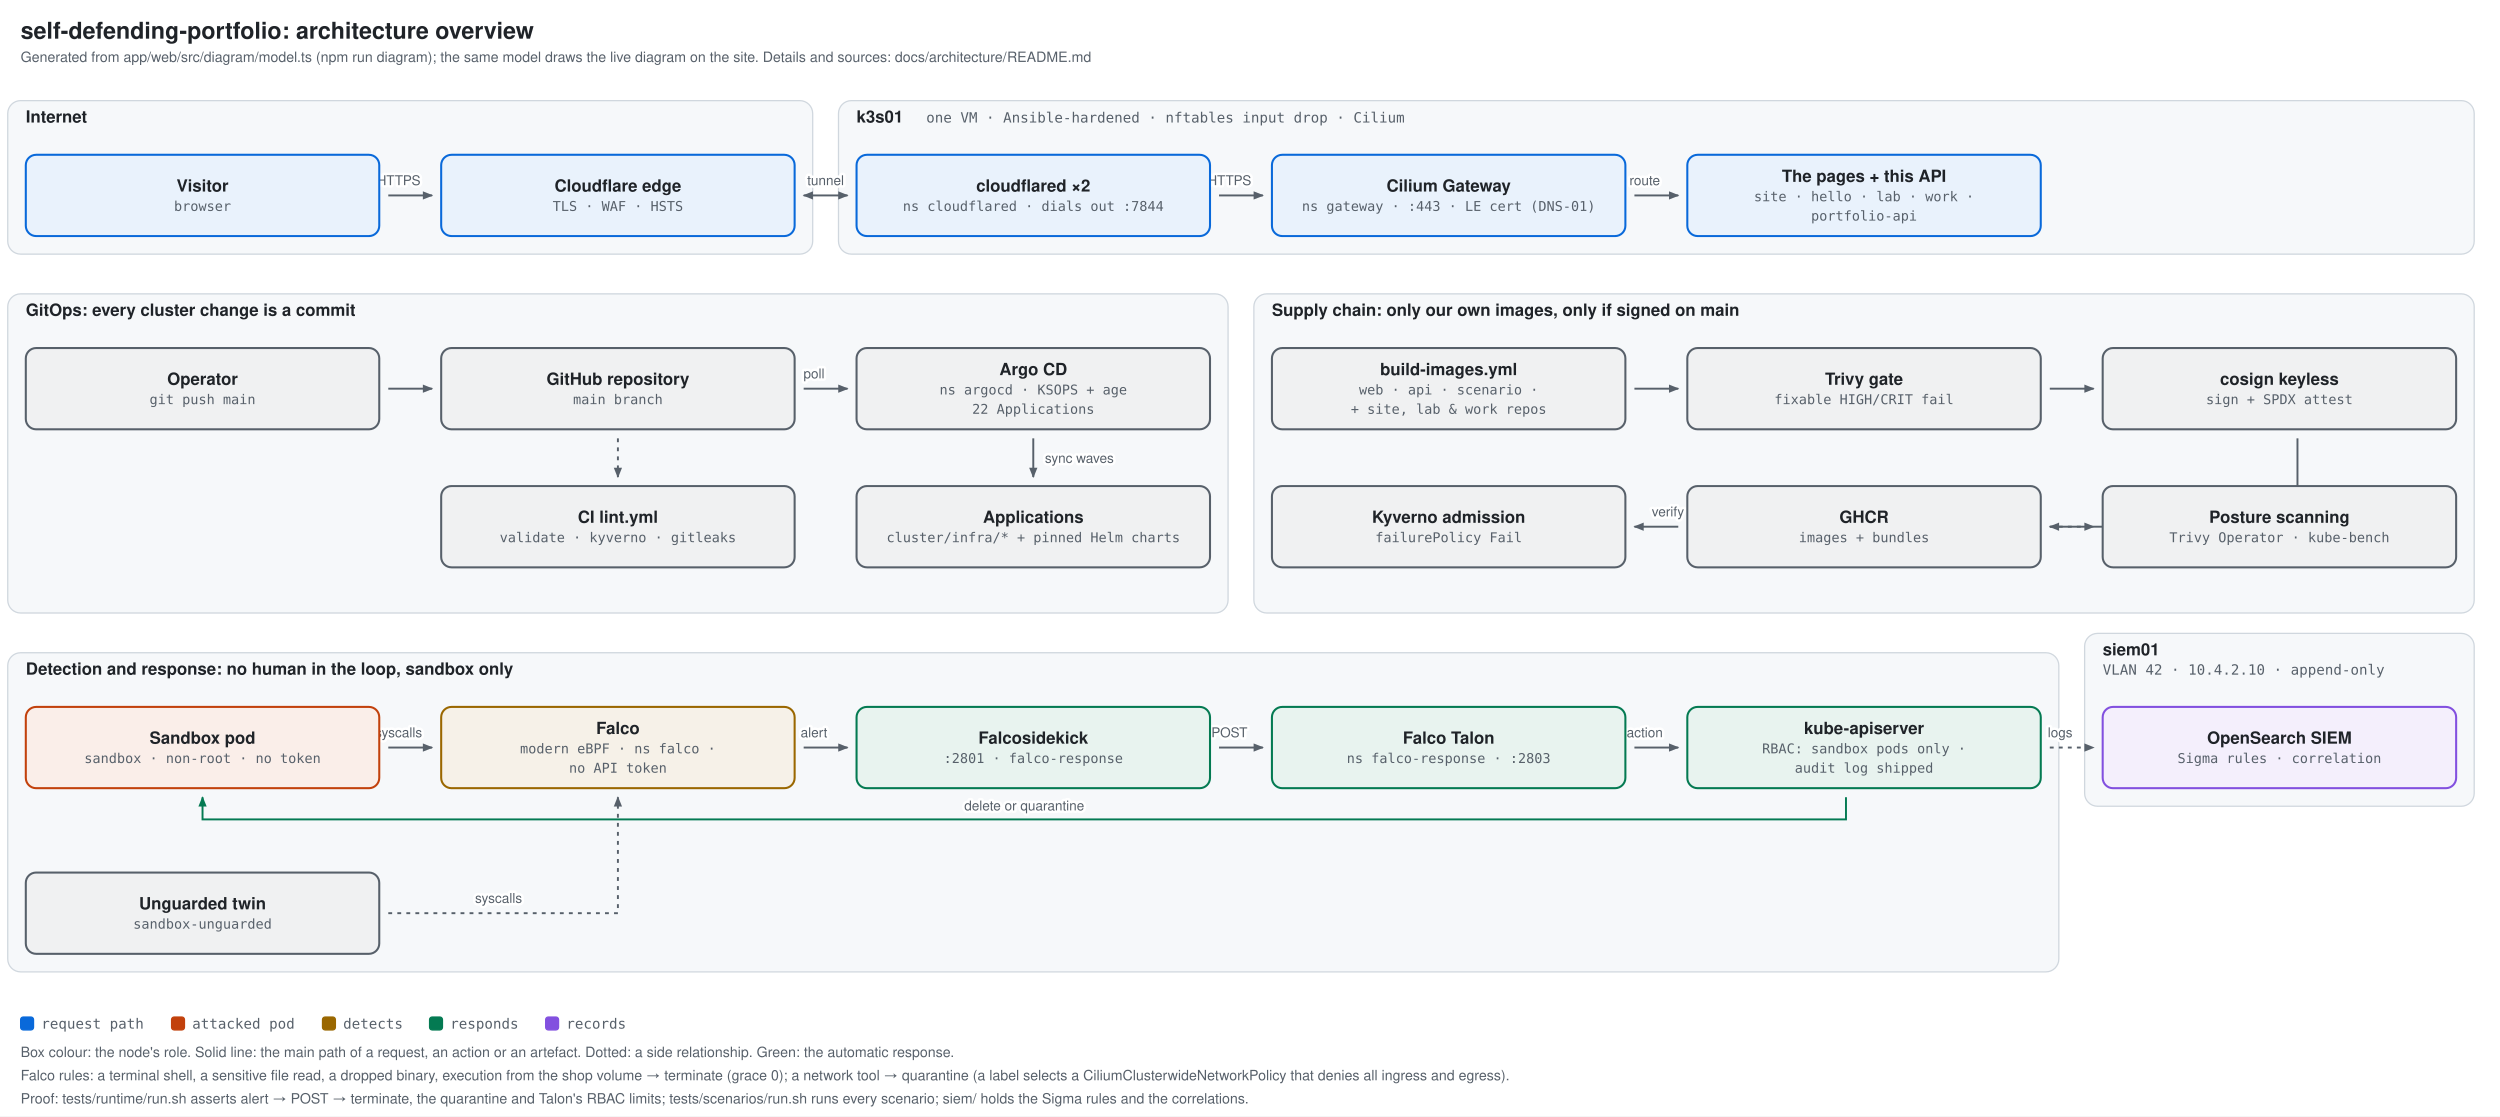
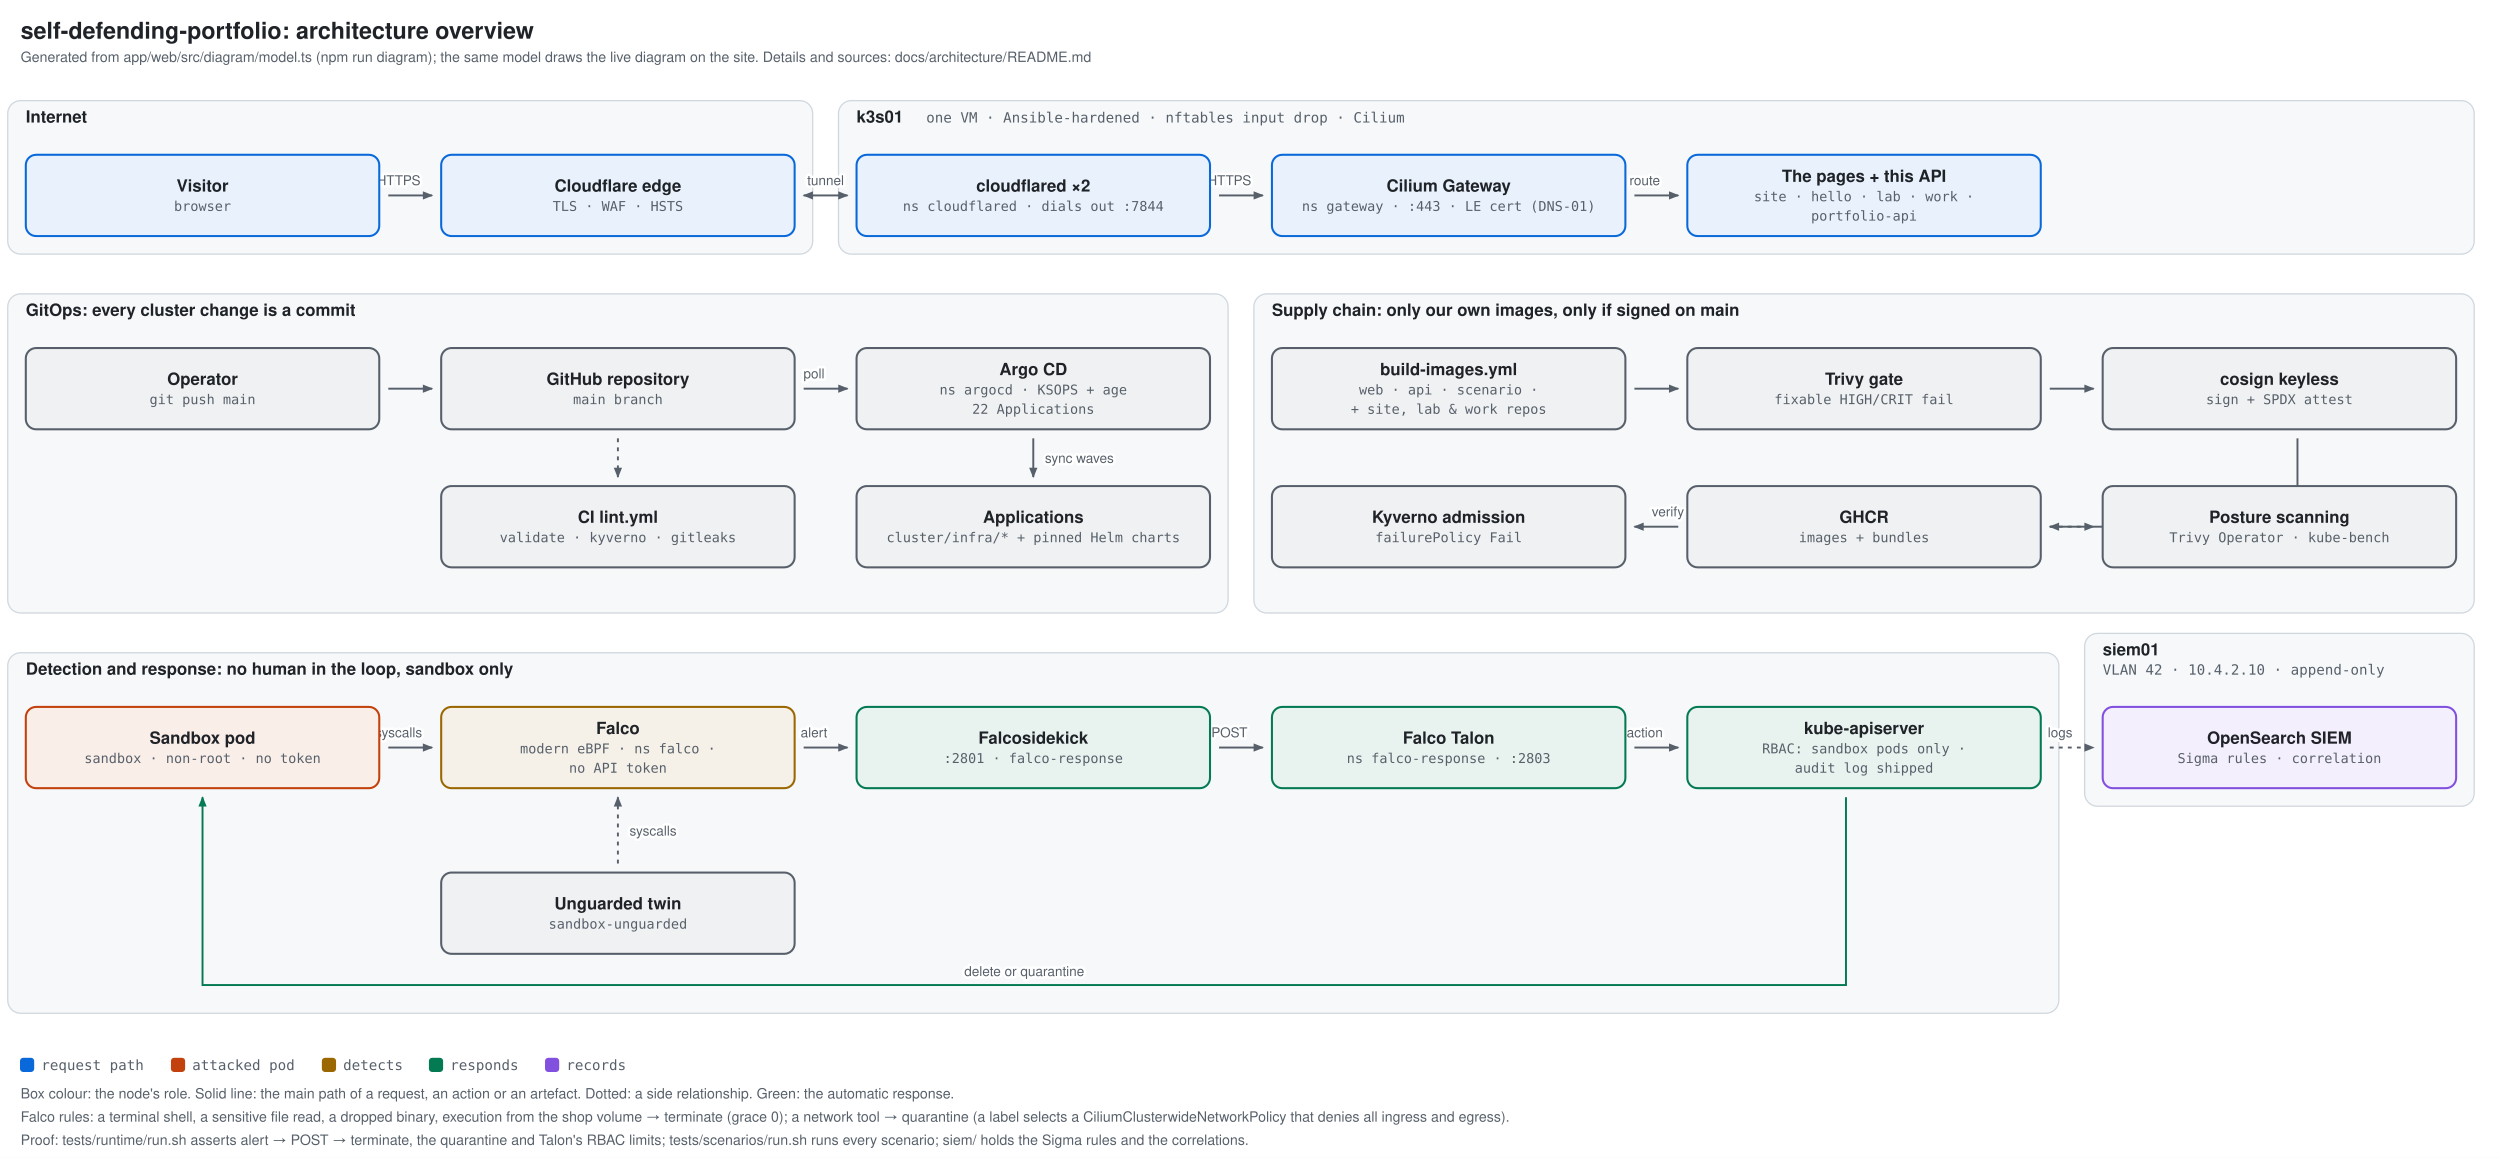
- <svg xmlns="http://www.w3.org/2000/svg" viewBox="0 0 1938 865.4" width="1938" height="865.4" role="img" aria-labelledby="ov-t ov-d">
+ <svg xmlns="http://www.w3.org/2000/svg" viewBox="0 0 1938 897.5" width="1938" height="897.5" role="img" aria-labelledby="ov-t ov-d">
  <style>
    .dg-bg { fill: #ffffff; }
    .dg-zonebox { fill: #f6f8fa; stroke: #d0d7de; stroke-width: 1; }
    .dg-zonetitle { font: 600 13px system-ui, -apple-system, "Segoe UI", Helvetica, Arial, sans-serif; fill: #1f2328; }
    .dg-zonesub { font: 11px ui-monospace, SFMono-Regular, Menlo, Consolas, monospace; fill: #57606a; }
    .dg-box { stroke-width: 1.6; }
    .dg-role--entry &gt; .dg-box { fill: #e9f2fc; stroke: #0969da; }
    .dg-swatch.dg-role--entry { fill: #0969da; stroke: #0969da; }
    .dg-role--attack &gt; .dg-box { fill: #faeee9; stroke: #c2410c; }
    .dg-swatch.dg-role--attack { fill: #c2410c; stroke: #c2410c; }
    .dg-role--detect &gt; .dg-box { fill: #f6f1e8; stroke: #9a6700; }
    .dg-swatch.dg-role--detect { fill: #9a6700; stroke: #9a6700; }
    .dg-role--respond &gt; .dg-box { fill: #e8f3ef; stroke: #047a52; }
    .dg-swatch.dg-role--respond { fill: #047a52; stroke: #047a52; }
    .dg-role--record &gt; .dg-box { fill: #f4effc; stroke: #8250df; }
    .dg-swatch.dg-role--record { fill: #8250df; stroke: #8250df; }
    .dg-role--neutral &gt; .dg-box { fill: #f0f1f2; stroke: #57606a; }
    .dg-label { font: 600 13px system-ui, -apple-system, "Segoe UI", Helvetica, Arial, sans-serif; fill: #1f2328; }
    .dg-sub { font: 10.5px ui-monospace, SFMono-Regular, Menlo, Consolas, monospace; fill: #57606a; }
    .dg-line { fill: none; stroke: #57606a; stroke-width: 1.5; }
    .dg-edge--side .dg-line { stroke-dasharray: 3 4; }
    .dg-edge--response .dg-line { stroke: #047a52; }
    .dg-edgelabel { font: 10.5px system-ui, -apple-system, "Segoe UI", Helvetica, Arial, sans-serif; fill: #57606a; paint-order: stroke; stroke: #ffffff; stroke-width: 4px; stroke-linejoin: round; }
    .dg-head { fill: #57606a; }
    .dg-head--response { fill: #047a52; }
    .dg-title { font: 600 18px system-ui, -apple-system, "Segoe UI", Helvetica, Arial, sans-serif; fill: #1f2328; }
    .dg-legendtext { font: 11px ui-monospace, SFMono-Regular, Menlo, Consolas, monospace; fill: #57606a; }
    .dg-foot { font: 11px system-ui, -apple-system, "Segoe UI", Helvetica, Arial, sans-serif; fill: #57606a; }
    @media (prefers-color-scheme: dark) {
      .dg-bg { fill: #0d1117; }
      .dg-zonebox { fill: #161b22; stroke: #30363d; }
      .dg-zonetitle, .dg-label, .dg-title { fill: #e6edf3; }
      .dg-zonesub, .dg-sub, .dg-edgelabel, .dg-foot, .dg-legendtext { fill: #9198a1; }
      .dg-edgelabel { stroke: #0d1117; }
      .dg-role--entry &gt; .dg-box { fill: #192635; stroke: #6cb6ff; }
      .dg-swatch.dg-role--entry { fill: #6cb6ff; stroke: #6cb6ff; }
      .dg-role--attack &gt; .dg-box { fill: #2c1e1f; stroke: #ff7657; }
      .dg-swatch.dg-role--attack { fill: #ff7657; stroke: #ff7657; }
      .dg-role--detect &gt; .dg-box { fill: #2b281e; stroke: #f4bf4f; }
      .dg-swatch.dg-role--detect { fill: #f4bf4f; stroke: #f4bf4f; }
      .dg-role--respond &gt; .dg-box { fill: #182c29; stroke: #5ee0a4; }
      .dg-swatch.dg-role--respond { fill: #5ee0a4; stroke: #5ee0a4; }
      .dg-role--record &gt; .dg-box { fill: #232233; stroke: #b392f0; }
      .dg-swatch.dg-role--record { fill: #b392f0; stroke: #b392f0; }
      .dg-role--neutral &gt; .dg-box { fill: #1d2229; stroke: #8b949e; }
      .dg-line { stroke: #8b949e; }
      .dg-head { fill: #8b949e; }
      .dg-edge--response .dg-line, .dg-head--response { stroke: #5ee0a4; fill: #5ee0a4; }
      .dg-edge--response .dg-line { fill: none; }
    }
  </style>
-   <rect class="dg-bg" x="0" y="0" width="1938" height="865.4" />
+   <rect class="dg-bg" x="0" y="0" width="1938" height="897.5" />
  <text class="dg-title" x="16" y="30">self-defending-portfolio: architecture overview</text>
  <text class="dg-foot" x="16" y="48">Generated from app/web/src/diagram/model.ts (npm run diagram); the same model draws the live diagram on the site. Details and sources: docs/architecture/README.md</text>
-   <svg viewBox="0 -14 1938 715.4" class="dg dg--full" role="img" aria-labelledby="ov-title ov-desc" x="0" y="58" width="1938" height="715.4">
+   <svg viewBox="0 -14 1938 747.5" class="dg dg--full" role="img" aria-labelledby="ov-title ov-desc" x="0" y="58" width="1938" height="747.5">
    <defs>
      <marker id="ov-arrow-flow" viewBox="0 0 10 10" refX="9" refY="5" markerWidth="8" markerHeight="8" markerUnits="userSpaceOnUse" orient="auto-start-reverse">
        <path class="dg-head dg-head--flow" d="M0,1 L10,5 L0,9 z" />
      </marker>
      <marker id="ov-arrow-side" viewBox="0 0 10 10" refX="9" refY="5" markerWidth="8" markerHeight="8" markerUnits="userSpaceOnUse" orient="auto-start-reverse">
        <path class="dg-head dg-head--side" d="M0,1 L10,5 L0,9 z" />
      </marker>
      <marker id="ov-arrow-response" viewBox="0 0 10 10" refX="9" refY="5" markerWidth="8" markerHeight="8" markerUnits="userSpaceOnUse" orient="auto-start-reverse">
        <path class="dg-head dg-head--response" d="M0,1 L10,5 L0,9 z" />
      </marker>
    </defs>
    <g class="dg-zones">
      <g class="dg-zone" data-zone="internet">
        <rect class="dg-zonebox" x="6" y="6" width="624" height="119" rx="10" />
        <text class="dg-zonetitle" x="20" y="23">Internet</text>
      </g>
      <g class="dg-zone" data-zone="k3s01">
        <rect class="dg-zonebox" x="650" y="6" width="1268" height="119" rx="10" />
        <text class="dg-zonetitle" x="664" y="23">k3s01</text>
        <text class="dg-zonesub" x="718" y="23">one VM · Ansible-hardened · nftables input drop · Cilium</text>
      </g>
      <g class="dg-zone" data-zone="siem01">
        <rect class="dg-zonebox" x="1616" y="419" width="302" height="134" rx="10" />
        <text class="dg-zonetitle" x="1630" y="436">siem01</text>
        <text class="dg-zonesub" x="1630" y="451">VLAN 42 · 10.4.2.10 · append-only</text>
      </g>
      <g class="dg-zone" data-zone="gitops">
        <rect class="dg-zonebox" x="6" y="155.8" width="946" height="247.4" rx="10" />
        <text class="dg-zonetitle" x="20" y="172.8">GitOps: every cluster change is a commit</text>
      </g>
      <g class="dg-zone" data-zone="supply">
        <rect class="dg-zonebox" x="972" y="155.8" width="946" height="247.4" rx="10" />
        <text class="dg-zonetitle" x="986" y="172.8">Supply chain: only our own images, only if signed on main</text>
      </g>
      <g class="dg-zone" data-zone="runtime">
-         <rect class="dg-zonebox" x="6" y="434" width="1590" height="247.4" rx="10" />
+         <rect class="dg-zonebox" x="6" y="434" width="1590" height="279.5" rx="10" />
        <text class="dg-zonetitle" x="20" y="451">Detection and response: no human in the loop, sandbox only</text>
      </g>
    </g>
    <g class="dg-edges">
      <g class="dg-edge dg-edge--flow" data-edge="visitor-cloudflare" data-lit="false">
        <path class="dg-line" d="M301,79.5 L335,79.5" marker-end="url(#ov-arrow-flow)" />
        <text class="dg-edgelabel" x="309" y="71.5" text-anchor="middle">HTTPS</text>
      </g>
      <g class="dg-edge dg-edge--flow" data-edge="cloudflare-cloudflared" data-lit="false">
        <path class="dg-line" d="M623,79.5 L657,79.5" marker-end="url(#ov-arrow-flow)" marker-start="url(#ov-arrow-flow)" />
        <text class="dg-edgelabel" x="640" y="71.5" text-anchor="middle">tunnel</text>
      </g>
      <g class="dg-edge dg-edge--flow" data-edge="cloudflared-gateway" data-lit="false">
        <path class="dg-line" d="M945,79.5 L979,79.5" marker-end="url(#ov-arrow-flow)" />
        <text class="dg-edgelabel" x="953" y="71.5" text-anchor="middle">HTTPS</text>
      </g>
      <g class="dg-edge dg-edge--flow" data-edge="gateway-site" data-lit="false">
        <path class="dg-line" d="M1267,79.5 L1301,79.5" marker-end="url(#ov-arrow-flow)" />
        <text class="dg-edgelabel" x="1275" y="71.5" text-anchor="middle">route</text>
      </g>
      <g class="dg-edge dg-edge--flow" data-edge="pod-falco" data-lit="false">
        <path class="dg-line" d="M301,507.5 L335,507.5" marker-end="url(#ov-arrow-flow)" />
        <text class="dg-edgelabel" x="309" y="499.5" text-anchor="middle">syscalls</text>
      </g>
      <g class="dg-edge dg-edge--side" data-edge="twin-falco" data-lit="false">
-         <path class="dg-line" d="M301,635.9 L479,635.9 L479,546" marker-end="url(#ov-arrow-side)" />
-         <text class="dg-edgelabel" x="386.5" y="627.9" text-anchor="middle">syscalls</text>
+         <path class="dg-line" d="M479,597.4 L479,546" marker-end="url(#ov-arrow-side)" />
+         <text class="dg-edgelabel" x="488" y="575.7" text-anchor="start">syscalls</text>
      </g>
      <g class="dg-edge dg-edge--flow" data-edge="talon-kube-apiserver" data-lit="false">
        <path class="dg-line" d="M1267,507.5 L1301,507.5" marker-end="url(#ov-arrow-flow)" />
        <text class="dg-edgelabel" x="1275" y="499.5" text-anchor="middle">action</text>
      </g>
      <g class="dg-edge dg-edge--response" data-edge="kube-apiserver-pod" data-lit="false">
-         <path class="dg-line" d="M1431,546 L1431,563.2 L157,563.2 L157,546" marker-end="url(#ov-arrow-response)" />
-         <text class="dg-edgelabel" x="794" y="556.2" text-anchor="middle">delete or quarantine</text>
+         <path class="dg-line" d="M1431,546 L1431,691.6 L157,691.6 L157,546" marker-end="url(#ov-arrow-response)" />
+         <text class="dg-edgelabel" x="794" y="684.6" text-anchor="middle">delete or quarantine</text>
      </g>
      <g class="dg-edge dg-edge--side" data-edge="kube-apiserver-siem" data-lit="false">
        <path class="dg-line" d="M1589,507.5 L1623,507.5" marker-end="url(#ov-arrow-side)" />
        <text class="dg-edgelabel" x="1597" y="499.5" text-anchor="middle">logs</text>
      </g>
      <g class="dg-edge dg-edge--flow" data-edge="operator-repo" data-lit="false">
        <path class="dg-line" d="M301,229.3 L335,229.3" marker-end="url(#ov-arrow-flow)" />
      </g>
      <g class="dg-edge dg-edge--side" data-edge="repo-ci" data-lit="false">
        <path class="dg-line" d="M479,267.8 L479,297.8" marker-end="url(#ov-arrow-side)" />
      </g>
      <g class="dg-edge dg-edge--flow" data-edge="repo-argocd" data-lit="false">
        <path class="dg-line" d="M623,229.3 L657,229.3" marker-end="url(#ov-arrow-flow)" />
        <text class="dg-edgelabel" x="631" y="221.3" text-anchor="middle">poll</text>
      </g>
      <g class="dg-edge dg-edge--flow" data-edge="argocd-apps" data-lit="false">
        <path class="dg-line" d="M801,267.8 L801,297.8" marker-end="url(#ov-arrow-flow)" />
        <text class="dg-edgelabel" x="810" y="286.8" text-anchor="start">sync waves</text>
      </g>
      <g class="dg-edge dg-edge--flow" data-edge="build-trivy" data-lit="false">
        <path class="dg-line" d="M1267,229.3 L1301,229.3" marker-end="url(#ov-arrow-flow)" />
      </g>
      <g class="dg-edge dg-edge--flow" data-edge="trivy-cosign" data-lit="false">
        <path class="dg-line" d="M1589,229.3 L1623,229.3" marker-end="url(#ov-arrow-flow)" />
      </g>
      <g class="dg-edge dg-edge--flow" data-edge="cosign-ghcr" data-lit="false">
        <path class="dg-line" d="M1781,267.8 L1781,336.3 L1589,336.3" marker-end="url(#ov-arrow-flow)" />
        <text class="dg-edgelabel" x="1690.5" y="328.3" text-anchor="middle">push</text>
      </g>
      <g class="dg-edge dg-edge--flow" data-edge="ghcr-kyverno" data-lit="false">
        <path class="dg-line" d="M1301,336.3 L1267,336.3" marker-end="url(#ov-arrow-flow)" />
        <text class="dg-edgelabel" x="1293" y="328.3" text-anchor="middle">verify</text>
      </g>
      <g class="dg-edge dg-edge--side" data-edge="ghcr-posture" data-lit="false">
        <path class="dg-line" d="M1589,336.3 L1623,336.3" marker-end="url(#ov-arrow-side)" />
      </g>
      <g class="dg-edge dg-edge--flow" data-edge="falco-falcosidekick" data-lit="false">
        <path class="dg-line" d="M623,507.5 L657,507.5" marker-end="url(#ov-arrow-flow)" />
        <text class="dg-edgelabel" x="631" y="499.5" text-anchor="middle">alert</text>
      </g>
      <g class="dg-edge dg-edge--flow" data-edge="falcosidekick-talon" data-lit="false">
        <path class="dg-line" d="M945,507.5 L979,507.5" marker-end="url(#ov-arrow-flow)" />
        <text class="dg-edgelabel" x="953" y="499.5" text-anchor="middle">POST</text>
      </g>
    </g>
    <g class="dg-nodes">
      <g class="dg-node dg-node--plain dg-role--entry" id="ov-visitor" data-node="visitor" data-state="idle" transform="translate(20 48)">
        <rect class="dg-box" width="274" height="63" rx="8" />
        <text class="dg-label" x="137" y="28.5" text-anchor="middle">Visitor</text>
        <text class="dg-sub" x="137" y="43.5" text-anchor="middle">browser</text>
      </g>
      <g class="dg-node dg-node--control dg-role--entry" id="ov-cloudflare" data-node="cloudflare" data-state="idle" transform="translate(342 48)">
        <rect class="dg-box" width="274" height="63" rx="8" />
        <text class="dg-label" x="137" y="28.5" text-anchor="middle">Cloudflare edge</text>
        <text class="dg-sub" x="137" y="43.5" text-anchor="middle">TLS · WAF · HSTS</text>
      </g>
      <g class="dg-node dg-node--control dg-role--entry" id="ov-cloudflared" data-node="cloudflared" data-state="idle" transform="translate(664 48)">
        <rect class="dg-box" width="274" height="63" rx="8" />
        <text class="dg-label" x="137" y="28.5" text-anchor="middle">cloudflared ×2</text>
        <text class="dg-sub" x="137" y="43.5" text-anchor="middle">ns cloudflared · dials out :7844</text>
      </g>
      <g class="dg-node dg-node--control dg-role--entry" id="ov-gateway" data-node="gateway" data-state="idle" transform="translate(986 48)">
        <rect class="dg-box" width="274" height="63" rx="8" />
        <text class="dg-label" x="137" y="28.5" text-anchor="middle">Cilium Gateway</text>
        <text class="dg-sub" x="137" y="43.5" text-anchor="middle">ns gateway · :443 · LE cert (DNS-01)</text>
      </g>
      <g class="dg-node dg-node--plain dg-role--entry dg-node--sub2" id="ov-site" data-node="site" data-state="idle" transform="translate(1308 48)">
        <rect class="dg-box" width="274" height="63" rx="8" />
        <text class="dg-label" x="137" y="21" text-anchor="middle">The pages + this API</text>
        <text class="dg-sub" x="137" y="36" text-anchor="middle">site · hello · lab · work ·</text>
        <text class="dg-sub" x="137" y="51" text-anchor="middle">portfolio-api</text>
      </g>
      <g class="dg-node dg-node--control dg-role--respond dg-node--sub2" id="ov-kube-apiserver" data-node="kube-apiserver" data-state="idle" transform="translate(1308 476)">
        <rect class="dg-box" width="274" height="63" rx="8" />
        <text class="dg-label" x="137" y="21" text-anchor="middle">kube-apiserver</text>
        <text class="dg-sub" x="137" y="36" text-anchor="middle">RBAC: sandbox pods only ·</text>
        <text class="dg-sub" x="137" y="51" text-anchor="middle">audit log shipped</text>
      </g>
      <g class="dg-node dg-node--plain dg-role--attack" id="ov-pod" data-node="pod" data-state="idle" transform="translate(20 476)">
        <rect class="dg-box" width="274" height="63" rx="8" />
        <text class="dg-label" x="137" y="28.5" text-anchor="middle">Sandbox pod</text>
        <text class="dg-sub" x="137" y="43.5" text-anchor="middle">sandbox · non-root · no token</text>
      </g>
-       <g class="dg-node dg-node--plain dg-role--neutral" id="ov-twin" data-node="twin" data-state="idle" transform="translate(20 604.4)">
+       <g class="dg-node dg-node--plain dg-role--neutral" id="ov-twin" data-node="twin" data-state="idle" transform="translate(342 604.4)">
        <rect class="dg-box" width="274" height="63" rx="8" />
        <text class="dg-label" x="137" y="28.5" text-anchor="middle">Unguarded twin</text>
        <text class="dg-sub" x="137" y="43.5" text-anchor="middle">sandbox-unguarded</text>
      </g>
      <g class="dg-node dg-node--control dg-role--detect dg-node--sub2" id="ov-falco" data-node="falco" data-state="idle" transform="translate(342 476)">
        <rect class="dg-box" width="274" height="63" rx="8" />
        <text class="dg-label" x="137" y="21" text-anchor="middle">Falco</text>
        <text class="dg-sub" x="137" y="36" text-anchor="middle">modern eBPF · ns falco ·</text>
        <text class="dg-sub" x="137" y="51" text-anchor="middle">no API token</text>
      </g>
      <g class="dg-node dg-node--control dg-role--respond" id="ov-talon" data-node="talon" data-state="idle" transform="translate(986 476)">
        <rect class="dg-box" width="274" height="63" rx="8" />
        <text class="dg-label" x="137" y="28.5" text-anchor="middle">Falco Talon</text>
        <text class="dg-sub" x="137" y="43.5" text-anchor="middle">ns falco-response · :2803</text>
      </g>
      <g class="dg-node dg-node--control dg-role--record" id="ov-siem" data-node="siem" data-state="idle" transform="translate(1630 476)">
        <rect class="dg-box" width="274" height="63" rx="8" />
        <text class="dg-label" x="137" y="28.5" text-anchor="middle">OpenSearch SIEM</text>
        <text class="dg-sub" x="137" y="43.5" text-anchor="middle">Sigma rules · correlation</text>
      </g>
      <g class="dg-node dg-node--plain dg-role--respond" id="ov-falcosidekick" data-node="falcosidekick" data-state="idle" transform="translate(664 476)">
        <rect class="dg-box" width="274" height="63" rx="8" />
        <text class="dg-label" x="137" y="28.5" text-anchor="middle">Falcosidekick</text>
        <text class="dg-sub" x="137" y="43.5" text-anchor="middle">:2801 · falco-response</text>
      </g>
      <g class="dg-node dg-node--plain dg-role--neutral" id="ov-operator" data-node="operator" data-state="idle" transform="translate(20 197.8)">
        <rect class="dg-box" width="274" height="63" rx="8" />
        <text class="dg-label" x="137" y="28.5" text-anchor="middle">Operator</text>
        <text class="dg-sub" x="137" y="43.5" text-anchor="middle">git push main</text>
      </g>
      <g class="dg-node dg-node--plain dg-role--neutral" id="ov-repo" data-node="repo" data-state="idle" transform="translate(342 197.8)">
        <rect class="dg-box" width="274" height="63" rx="8" />
        <text class="dg-label" x="137" y="28.5" text-anchor="middle">GitHub repository</text>
        <text class="dg-sub" x="137" y="43.5" text-anchor="middle">main branch</text>
      </g>
      <g class="dg-node dg-node--plain dg-role--neutral" id="ov-ci" data-node="ci" data-state="idle" transform="translate(342 304.8)">
        <rect class="dg-box" width="274" height="63" rx="8" />
        <text class="dg-label" x="137" y="28.5" text-anchor="middle">CI lint.yml</text>
        <text class="dg-sub" x="137" y="43.5" text-anchor="middle">validate · kyverno · gitleaks</text>
      </g>
      <g class="dg-node dg-node--control dg-role--neutral" id="ov-argocd" data-node="argocd" data-state="idle" transform="translate(664 197.8)">
        <rect class="dg-box" width="274" height="63" rx="8" />
        <text class="dg-label" x="137" y="21" text-anchor="middle">Argo CD</text>
        <text class="dg-sub" x="137" y="36" text-anchor="middle">ns argocd · KSOPS + age</text>
        <text class="dg-sub dg-note" x="137" y="51" text-anchor="middle">22 Applications</text>
      </g>
      <g class="dg-node dg-node--plain dg-role--neutral" id="ov-apps" data-node="apps" data-state="idle" transform="translate(664 304.8)">
        <rect class="dg-box" width="274" height="63" rx="8" />
        <text class="dg-label" x="137" y="28.5" text-anchor="middle">Applications</text>
        <text class="dg-sub" x="137" y="43.5" text-anchor="middle">cluster/infra/* + pinned Helm charts</text>
      </g>
      <g class="dg-node dg-node--plain dg-role--neutral dg-node--sub2" id="ov-build" data-node="build" data-state="idle" transform="translate(986 197.8)">
        <rect class="dg-box" width="274" height="63" rx="8" />
        <text class="dg-label" x="137" y="21" text-anchor="middle">build-images.yml</text>
        <text class="dg-sub" x="137" y="36" text-anchor="middle">web · api · scenario ·</text>
        <text class="dg-sub" x="137" y="51" text-anchor="middle">+ site, lab &amp; work repos</text>
      </g>
      <g class="dg-node dg-node--control dg-role--neutral" id="ov-trivy" data-node="trivy" data-state="idle" transform="translate(1308 197.8)">
        <rect class="dg-box" width="274" height="63" rx="8" />
        <text class="dg-label" x="137" y="28.5" text-anchor="middle">Trivy gate</text>
        <text class="dg-sub" x="137" y="43.5" text-anchor="middle">fixable HIGH/CRIT fail</text>
      </g>
      <g class="dg-node dg-node--control dg-role--neutral" id="ov-cosign" data-node="cosign" data-state="idle" transform="translate(1630 197.8)">
        <rect class="dg-box" width="274" height="63" rx="8" />
        <text class="dg-label" x="137" y="28.5" text-anchor="middle">cosign keyless</text>
        <text class="dg-sub" x="137" y="43.5" text-anchor="middle">sign + SPDX attest</text>
      </g>
      <g class="dg-node dg-node--plain dg-role--neutral" id="ov-ghcr" data-node="ghcr" data-state="idle" transform="translate(1308 304.8)">
        <rect class="dg-box" width="274" height="63" rx="8" />
        <text class="dg-label" x="137" y="28.5" text-anchor="middle">GHCR</text>
        <text class="dg-sub" x="137" y="43.5" text-anchor="middle">images + bundles</text>
      </g>
      <g class="dg-node dg-node--control dg-role--neutral" id="ov-kyverno" data-node="kyverno" data-state="idle" transform="translate(986 304.8)">
        <rect class="dg-box" width="274" height="63" rx="8" />
        <text class="dg-label" x="137" y="28.5" text-anchor="middle">Kyverno admission</text>
        <text class="dg-sub" x="137" y="43.5" text-anchor="middle">failurePolicy Fail</text>
      </g>
      <g class="dg-node dg-node--plain dg-role--neutral" id="ov-posture" data-node="posture" data-state="idle" transform="translate(1630 304.8)">
        <rect class="dg-box" width="274" height="63" rx="8" />
        <text class="dg-label" x="137" y="28.5" text-anchor="middle">Posture scanning</text>
        <text class="dg-sub" x="137" y="43.5" text-anchor="middle">Trivy Operator · kube-bench</text>
      </g>
    </g>
  </svg>
  <g class="dg-legend" aria-label="Colour key">
-     <rect class="dg-swatch dg-role--entry" x="16" y="788.4" width="10" height="10" rx="2" />
-     <text class="dg-legendtext" x="32" y="797.4">request path</text>
-     <rect class="dg-swatch dg-role--attack" x="133" y="788.4" width="10" height="10" rx="2" />
-     <text class="dg-legendtext" x="149" y="797.4">attacked pod</text>
-     <rect class="dg-swatch dg-role--detect" x="250" y="788.4" width="10" height="10" rx="2" />
-     <text class="dg-legendtext" x="266" y="797.4">detects</text>
-     <rect class="dg-swatch dg-role--respond" x="333" y="788.4" width="10" height="10" rx="2" />
-     <text class="dg-legendtext" x="349" y="797.4">responds</text>
-     <rect class="dg-swatch dg-role--record" x="423" y="788.4" width="10" height="10" rx="2" />
-     <text class="dg-legendtext" x="439" y="797.4">records</text>
+     <rect class="dg-swatch dg-role--entry" x="16" y="820.5" width="10" height="10" rx="2" />
+     <text class="dg-legendtext" x="32" y="829.5">request path</text>
+     <rect class="dg-swatch dg-role--attack" x="133" y="820.5" width="10" height="10" rx="2" />
+     <text class="dg-legendtext" x="149" y="829.5">attacked pod</text>
+     <rect class="dg-swatch dg-role--detect" x="250" y="820.5" width="10" height="10" rx="2" />
+     <text class="dg-legendtext" x="266" y="829.5">detects</text>
+     <rect class="dg-swatch dg-role--respond" x="333" y="820.5" width="10" height="10" rx="2" />
+     <text class="dg-legendtext" x="349" y="829.5">responds</text>
+     <rect class="dg-swatch dg-role--record" x="423" y="820.5" width="10" height="10" rx="2" />
+     <text class="dg-legendtext" x="439" y="829.5">records</text>
  </g>
-   <text class="dg-foot" x="16" y="819.4">Box colour: the node's role. Solid line: the main path of a request, an action or an artefact. Dotted: a side relationship. Green: the automatic response.</text>
-   <text class="dg-foot" x="16" y="837.4">Falco rules: a terminal shell, a sensitive file read, a dropped binary, execution from the shop volume → terminate (grace 0); a network tool → quarantine (a label selects a CiliumClusterwideNetworkPolicy that denies all ingress and egress).</text>
-   <text class="dg-foot" x="16" y="855.4">Proof: tests/runtime/run.sh asserts alert → POST → terminate, the quarantine and Talon's RBAC limits; tests/scenarios/run.sh runs every scenario; siem/ holds the Sigma rules and the correlations.</text>
+   <text class="dg-foot" x="16" y="851.5">Box colour: the node's role. Solid line: the main path of a request, an action or an artefact. Dotted: a side relationship. Green: the automatic response.</text>
+   <text class="dg-foot" x="16" y="869.5">Falco rules: a terminal shell, a sensitive file read, a dropped binary, execution from the shop volume → terminate (grace 0); a network tool → quarantine (a label selects a CiliumClusterwideNetworkPolicy that denies all ingress and egress).</text>
+   <text class="dg-foot" x="16" y="887.5">Proof: tests/runtime/run.sh asserts alert → POST → terminate, the quarantine and Talon's RBAC limits; tests/scenarios/run.sh runs every scenario; siem/ holds the Sigma rules and the correlations.</text>
</svg>
